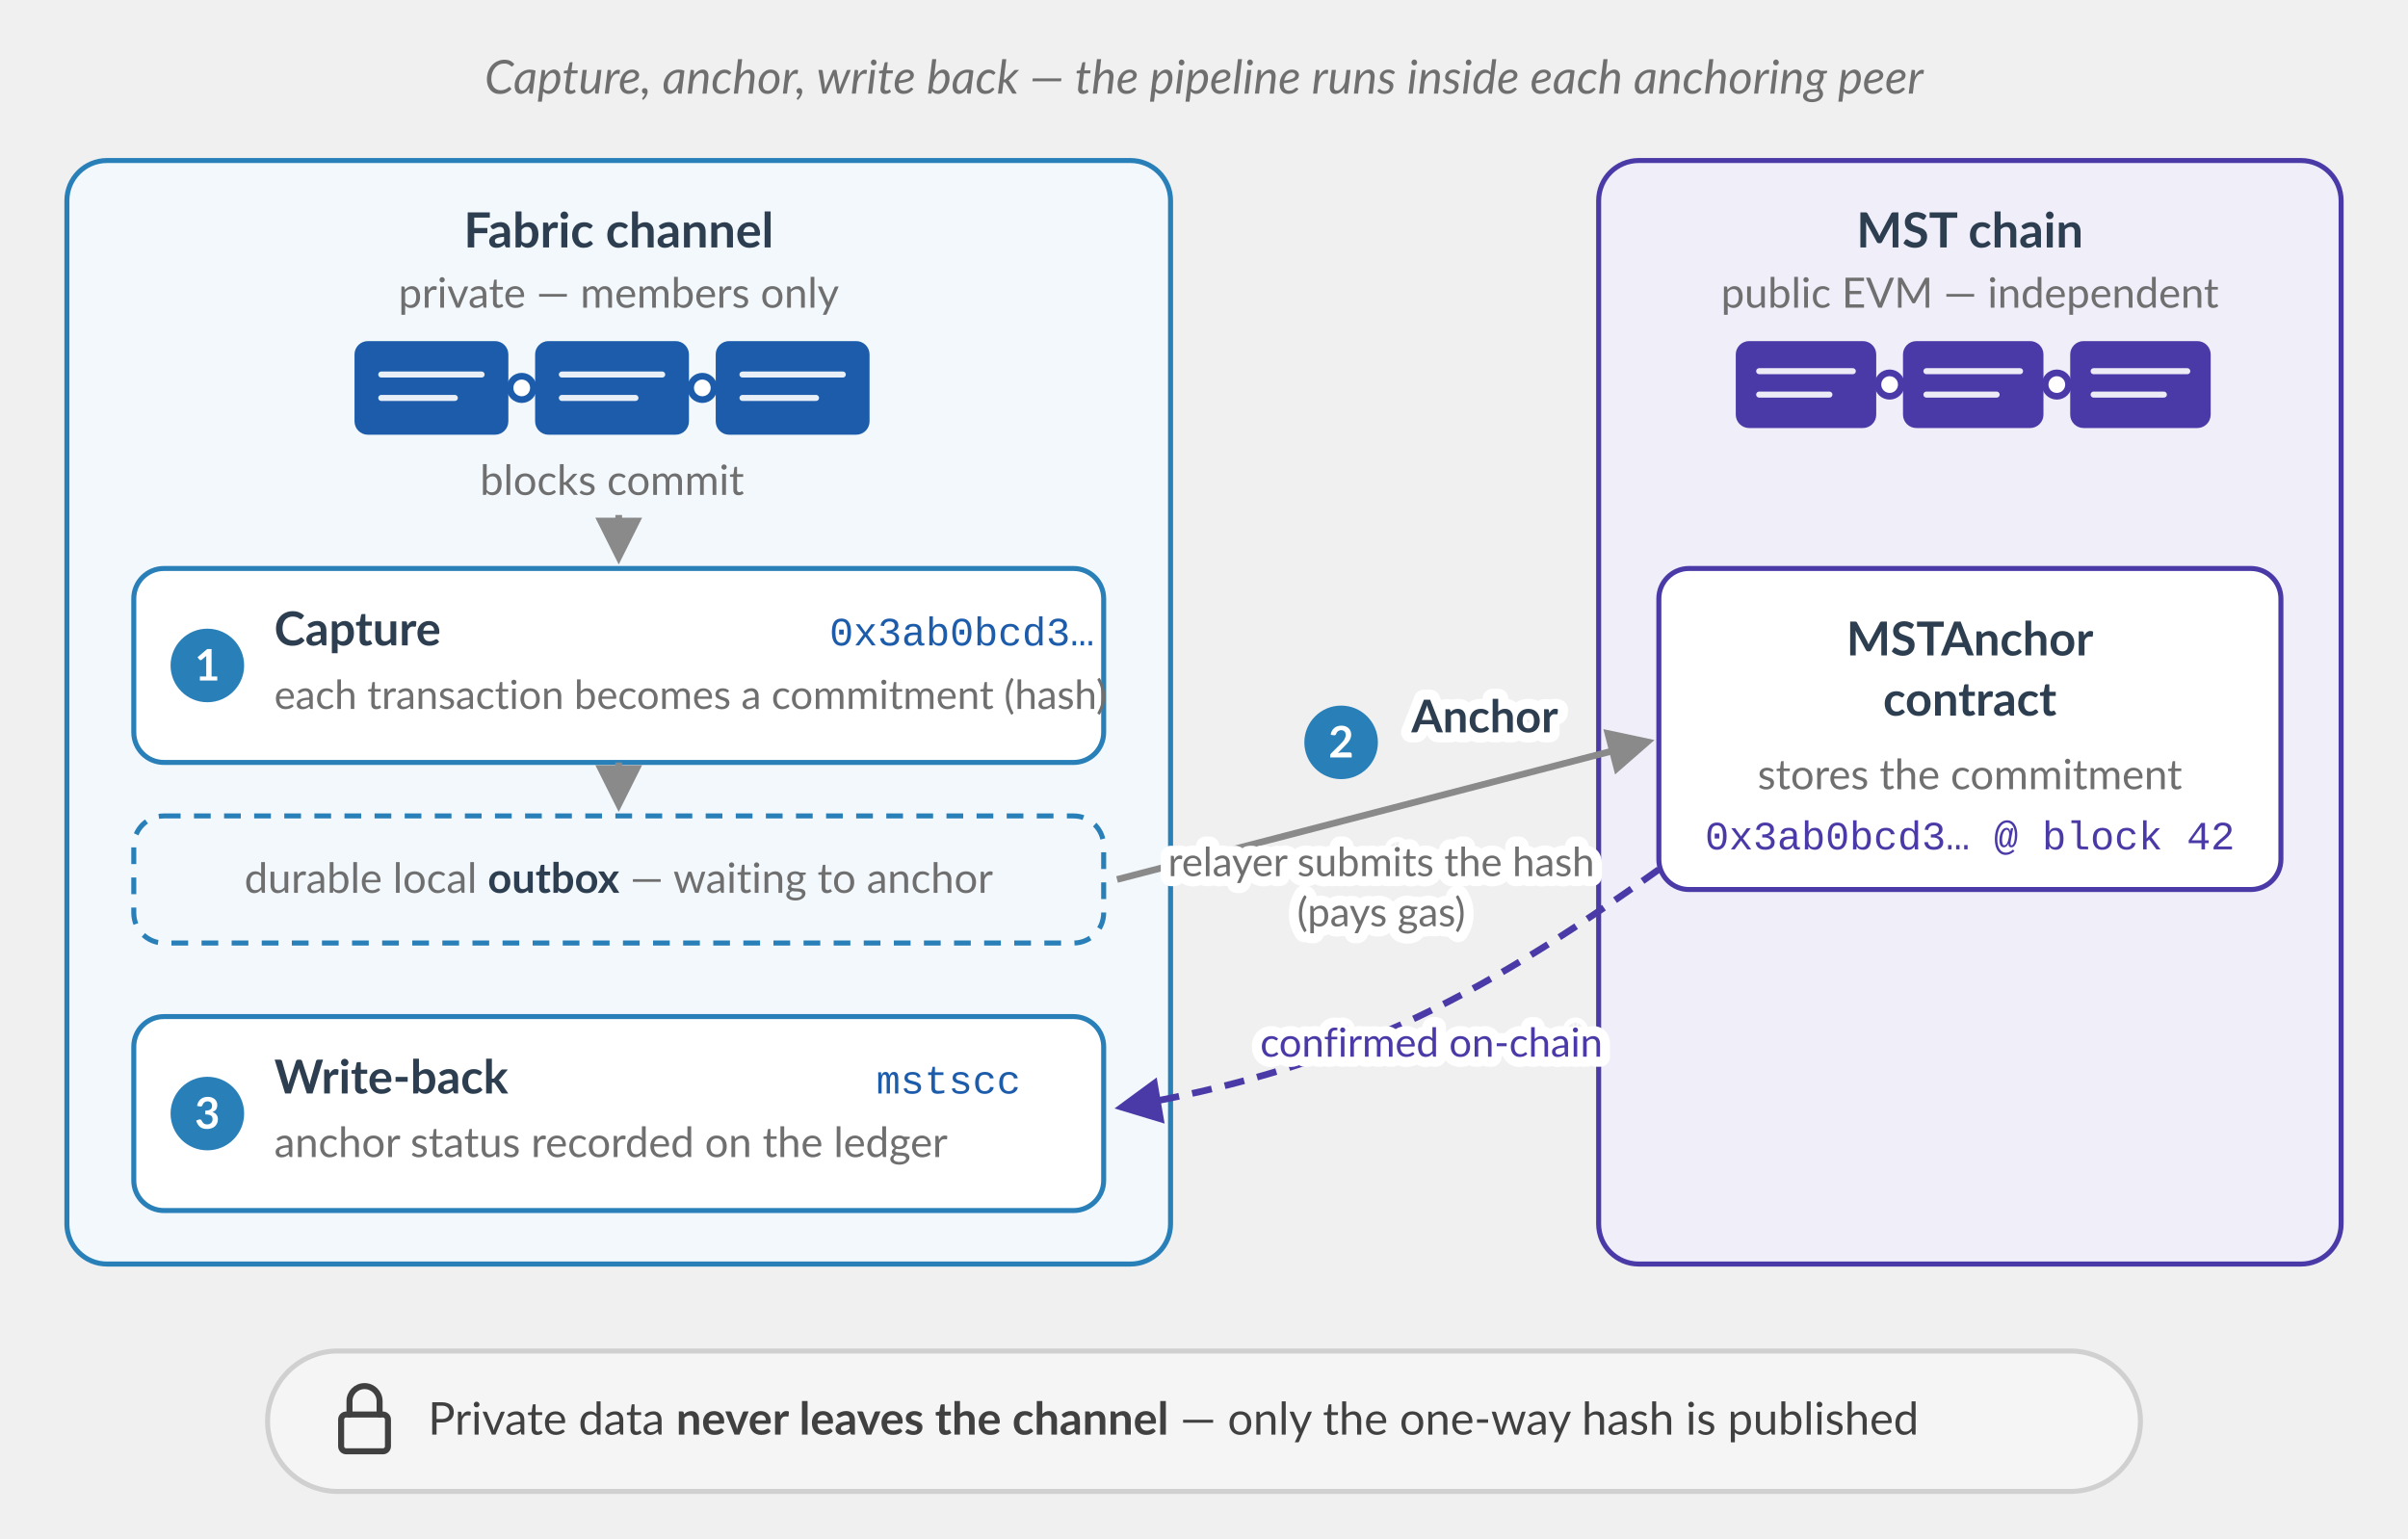
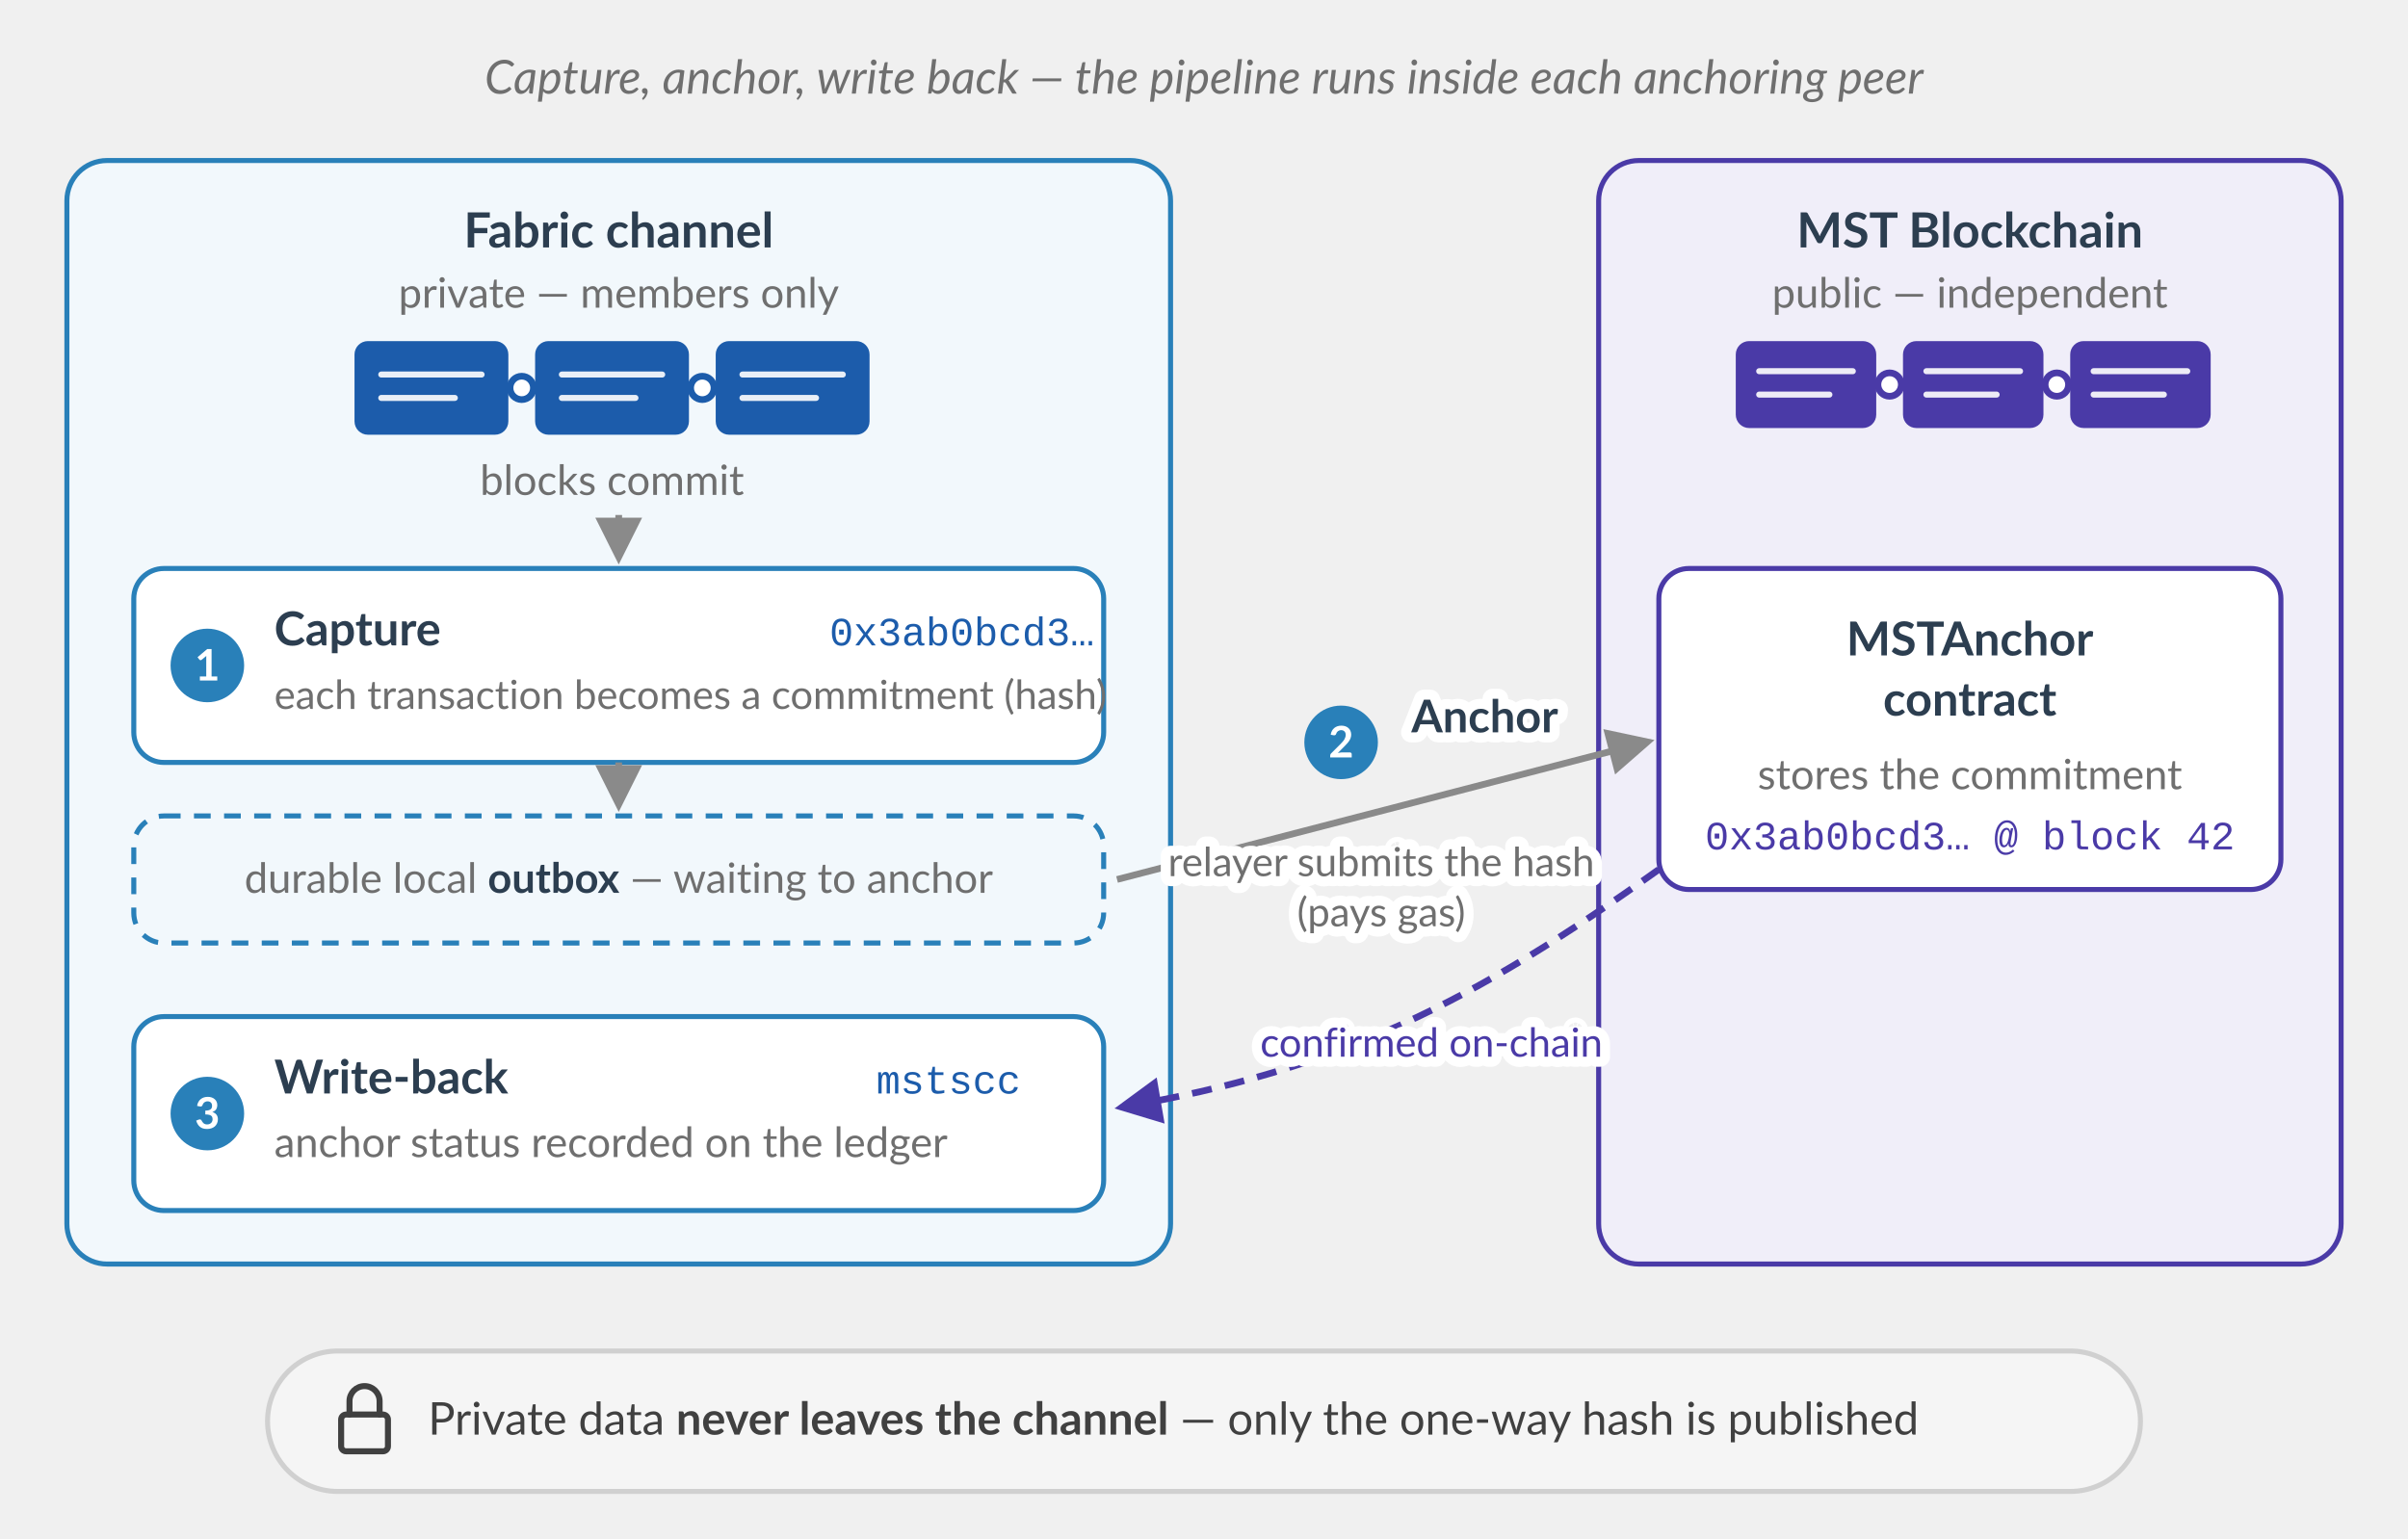
- <svg xmlns="http://www.w3.org/2000/svg" viewBox="0 0 720 460" font-family="Lato,'Helvetica Neue',Arial,sans-serif" role="img" aria-label="MST anchoring data flow: blocks commit on the private Fabric channel, each transaction is hashed into a commitment, a relayer anchors the hash on the public MST chain's MSTAnchor contract, and the confirmed anchor status is written back to the Fabric ledger">
+ <svg xmlns="http://www.w3.org/2000/svg" viewBox="0 0 720 460" font-family="Lato,'Helvetica Neue',Arial,sans-serif" role="img" aria-label="MST anchoring data flow: blocks commit on the private Fabric channel, each transaction is hashed into a commitment, a relayer anchors the hash on the public MST Blockchain's MSTAnchor contract, and the confirmed anchor status is written back to the Fabric ledger">
  <defs>
    <marker id="arr-mf" viewBox="0 0 10 10" refX="8" refY="5" markerWidth="7" markerHeight="7" orient="auto-start-reverse">
      <path d="M 0 0 L 10 5 L 0 10 z" fill="#8a8a8a" />
    </marker>
    <marker id="arr-mf-v" viewBox="0 0 10 10" refX="8" refY="5" markerWidth="7" markerHeight="7" orient="auto-start-reverse">
      <path d="M 0 0 L 10 5 L 0 10 z" fill="#4a3aa7" />
    </marker>
  </defs>
  <text x="360" y="28" text-anchor="middle" font-size="14" fill="#6f6f6f" font-style="italic">Capture, anchor, write back — the pipeline runs inside each anchoring peer</text>
  <rect x="20" y="48" width="330" height="330" rx="12" fill="#f2f8fc" stroke="#2980b9" stroke-width="1.5" />
  <text x="185" y="74" text-anchor="middle" font-size="14.5" font-weight="700" fill="#2c3e50">Fabric channel</text>
  <text x="185" y="92" text-anchor="middle" font-size="12.5" fill="#6f6f6f">private — members only</text>
  <g fill="#1c5cab">
    <rect x="106" y="102" width="46" height="28" rx="4" />
    <rect x="160" y="102" width="46" height="28" rx="4" />
    <rect x="214" y="102" width="46" height="28" rx="4" />
  </g>
  <g stroke="#ffffff" stroke-width="1.8" stroke-linecap="round" opacity="0.9">
    <line x1="114" y1="112" x2="144" y2="112" />
    <line x1="114" y1="119" x2="136" y2="119" />
    <line x1="168" y1="112" x2="198" y2="112" />
    <line x1="168" y1="119" x2="190" y2="119" />
    <line x1="222" y1="112" x2="252" y2="112" />
    <line x1="222" y1="119" x2="244" y2="119" />
  </g>
  <g stroke="#1c5cab" stroke-width="2" fill="#ffffff">
    <circle cx="156" cy="116" r="3.5" />
    <circle cx="210" cy="116" r="3.5" />
  </g>
  <text x="183" y="148" text-anchor="middle" font-size="12.5" fill="#6f6f6f">blocks commit</text>
  <line x1="185" y1="154" x2="185" y2="166" stroke="#8a8a8a" stroke-width="2" marker-end="url(#arr-mf)" />
  <g>
    <rect x="40" y="170" width="290" height="58" rx="9" fill="#ffffff" stroke="#2980b9" stroke-width="1.5" />
    <circle cx="62" cy="199" r="11" fill="#2980b9" />
    <text x="62" y="203.5" text-anchor="middle" font-size="13" font-weight="700" fill="#ffffff">1</text>
    <text x="82" y="193" font-size="14" font-weight="700" fill="#2c3e50">Capture</text>
    <text x="82" y="212" font-size="12" fill="#6f6f6f">each transaction becomes a commitment (hash)</text>
    <text x="248" y="193" font-size="12" font-family="'Courier New',monospace" fill="#1c5cab">0x3ab0bcd3…</text>
  </g>
  <line x1="185" y1="228" x2="185" y2="240" stroke="#8a8a8a" stroke-width="2" marker-end="url(#arr-mf)" />
  <rect x="40" y="244" width="290" height="38" rx="9" fill="none" stroke="#2980b9" stroke-width="1.5" stroke-dasharray="5 4" />
  <text x="185" y="267" text-anchor="middle" font-size="12.5" fill="#6f6f6f">durable local <tspan font-weight="700" fill="#2c3e50">outbox</tspan> — waiting to anchor</text>
  <g>
    <rect x="40" y="304" width="290" height="58" rx="9" fill="#ffffff" stroke="#2980b9" stroke-width="1.5" />
    <circle cx="62" cy="333" r="11" fill="#2980b9" />
    <text x="62" y="337.5" text-anchor="middle" font-size="13" font-weight="700" fill="#ffffff">3</text>
    <text x="82" y="327" font-size="14" font-weight="700" fill="#2c3e50">Write-back</text>
    <text x="82" y="346" font-size="12.5" fill="#6f6f6f">anchor status recorded on the ledger</text>
    <text x="262" y="327" font-size="12" font-family="'Courier New',monospace" fill="#1c5cab">mstscc</text>
  </g>
  <rect x="478" y="48" width="222" height="330" rx="12" fill="#f0eef9" stroke="#4a3aa7" stroke-width="1.5" />
-   <text x="589" y="74" text-anchor="middle" font-size="14.5" font-weight="700" fill="#2c3e50">MST chain</text>
-   <text x="589" y="92" text-anchor="middle" font-size="12.5" fill="#6f6f6f">public EVM — independent</text>
+   <text x="589" y="74" text-anchor="middle" font-size="14.5" font-weight="700" fill="#2c3e50">MST Blockchain</text>
+   <text x="589" y="92" text-anchor="middle" font-size="12.5" fill="#6f6f6f">public — independent</text>
  <g fill="#4a3aa7">
    <rect x="519" y="102" width="42" height="26" rx="4" />
    <rect x="569" y="102" width="42" height="26" rx="4" />
    <rect x="619" y="102" width="42" height="26" rx="4" />
  </g>
  <g stroke="#ffffff" stroke-width="1.8" stroke-linecap="round" opacity="0.9">
    <line x1="526" y1="111" x2="554" y2="111" />
    <line x1="526" y1="118" x2="547" y2="118" />
    <line x1="576" y1="111" x2="604" y2="111" />
    <line x1="576" y1="118" x2="597" y2="118" />
    <line x1="626" y1="111" x2="654" y2="111" />
    <line x1="626" y1="118" x2="647" y2="118" />
  </g>
  <g stroke="#4a3aa7" stroke-width="2" fill="#ffffff">
    <circle cx="565" cy="115" r="3.5" />
    <circle cx="615" cy="115" r="3.5" />
  </g>
  <g>
    <rect x="496" y="170" width="186" height="96" rx="9" fill="#ffffff" stroke="#4a3aa7" stroke-width="1.5" />
    <text x="589" y="196" text-anchor="middle" font-size="14" font-weight="700" fill="#2c3e50">MSTAnchor</text>
    <text x="589" y="214" text-anchor="middle" font-size="14" font-weight="700" fill="#2c3e50">contract</text>
    <text x="589" y="236" text-anchor="middle" font-size="12.5" fill="#6f6f6f">stores the commitment</text>
    <text x="589" y="254" text-anchor="middle" font-size="12" font-family="'Courier New',monospace" fill="#4a3aa7">0x3ab0bcd3… @ block 42</text>
  </g>
  <line x1="334" y1="263" x2="492" y2="222" stroke="#8a8a8a" stroke-width="2" marker-end="url(#arr-mf)" />
  <g>
    <circle cx="401" cy="222" r="11" fill="#2980b9" />
    <text x="401" y="226.5" text-anchor="middle" font-size="13" font-weight="700" fill="#ffffff">2</text>
    <text x="422" y="219" font-size="13.5" font-weight="700" fill="#2c3e50" stroke="#ffffff" stroke-width="6" paint-order="stroke" stroke-linejoin="round">Anchor</text>
  </g>
  <text x="413" y="262" text-anchor="middle" font-size="12" fill="#6f6f6f" stroke="#ffffff" stroke-width="6" paint-order="stroke" stroke-linejoin="round">relayer submits the hash</text>
  <text x="413" y="277" text-anchor="middle" font-size="12" fill="#6f6f6f" stroke="#ffffff" stroke-width="6" paint-order="stroke" stroke-linejoin="round">(pays gas)</text>
  <path d="M 496 260 C 440 300 400 320 336 331" fill="none" stroke="#4a3aa7" stroke-width="2" stroke-dasharray="6 4" marker-end="url(#arr-mf-v)" />
  <text x="428" y="316" text-anchor="middle" font-size="12" fill="#4a3aa7" stroke="#ffffff" stroke-width="6" paint-order="stroke" stroke-linejoin="round">confirmed on-chain</text>
  <g>
    <rect x="80" y="404" width="560" height="42" rx="21" fill="#f5f5f5" stroke="#d0d0d0" stroke-width="1.5" />
    <g stroke="#404040" stroke-width="1.8" fill="none" stroke-linecap="round">
      <rect x="102" y="423" width="14" height="11" rx="1.5" />
      <path d="M 104.5 423 v -4 a 4.5 4.5 0 0 1 9 0 v 4" />
    </g>
    <text x="128" y="429" font-size="13.5" fill="#404040">Private data <tspan font-weight="700">never leaves the channel</tspan> — only the one-way hash is published</text>
  </g>
</svg>
